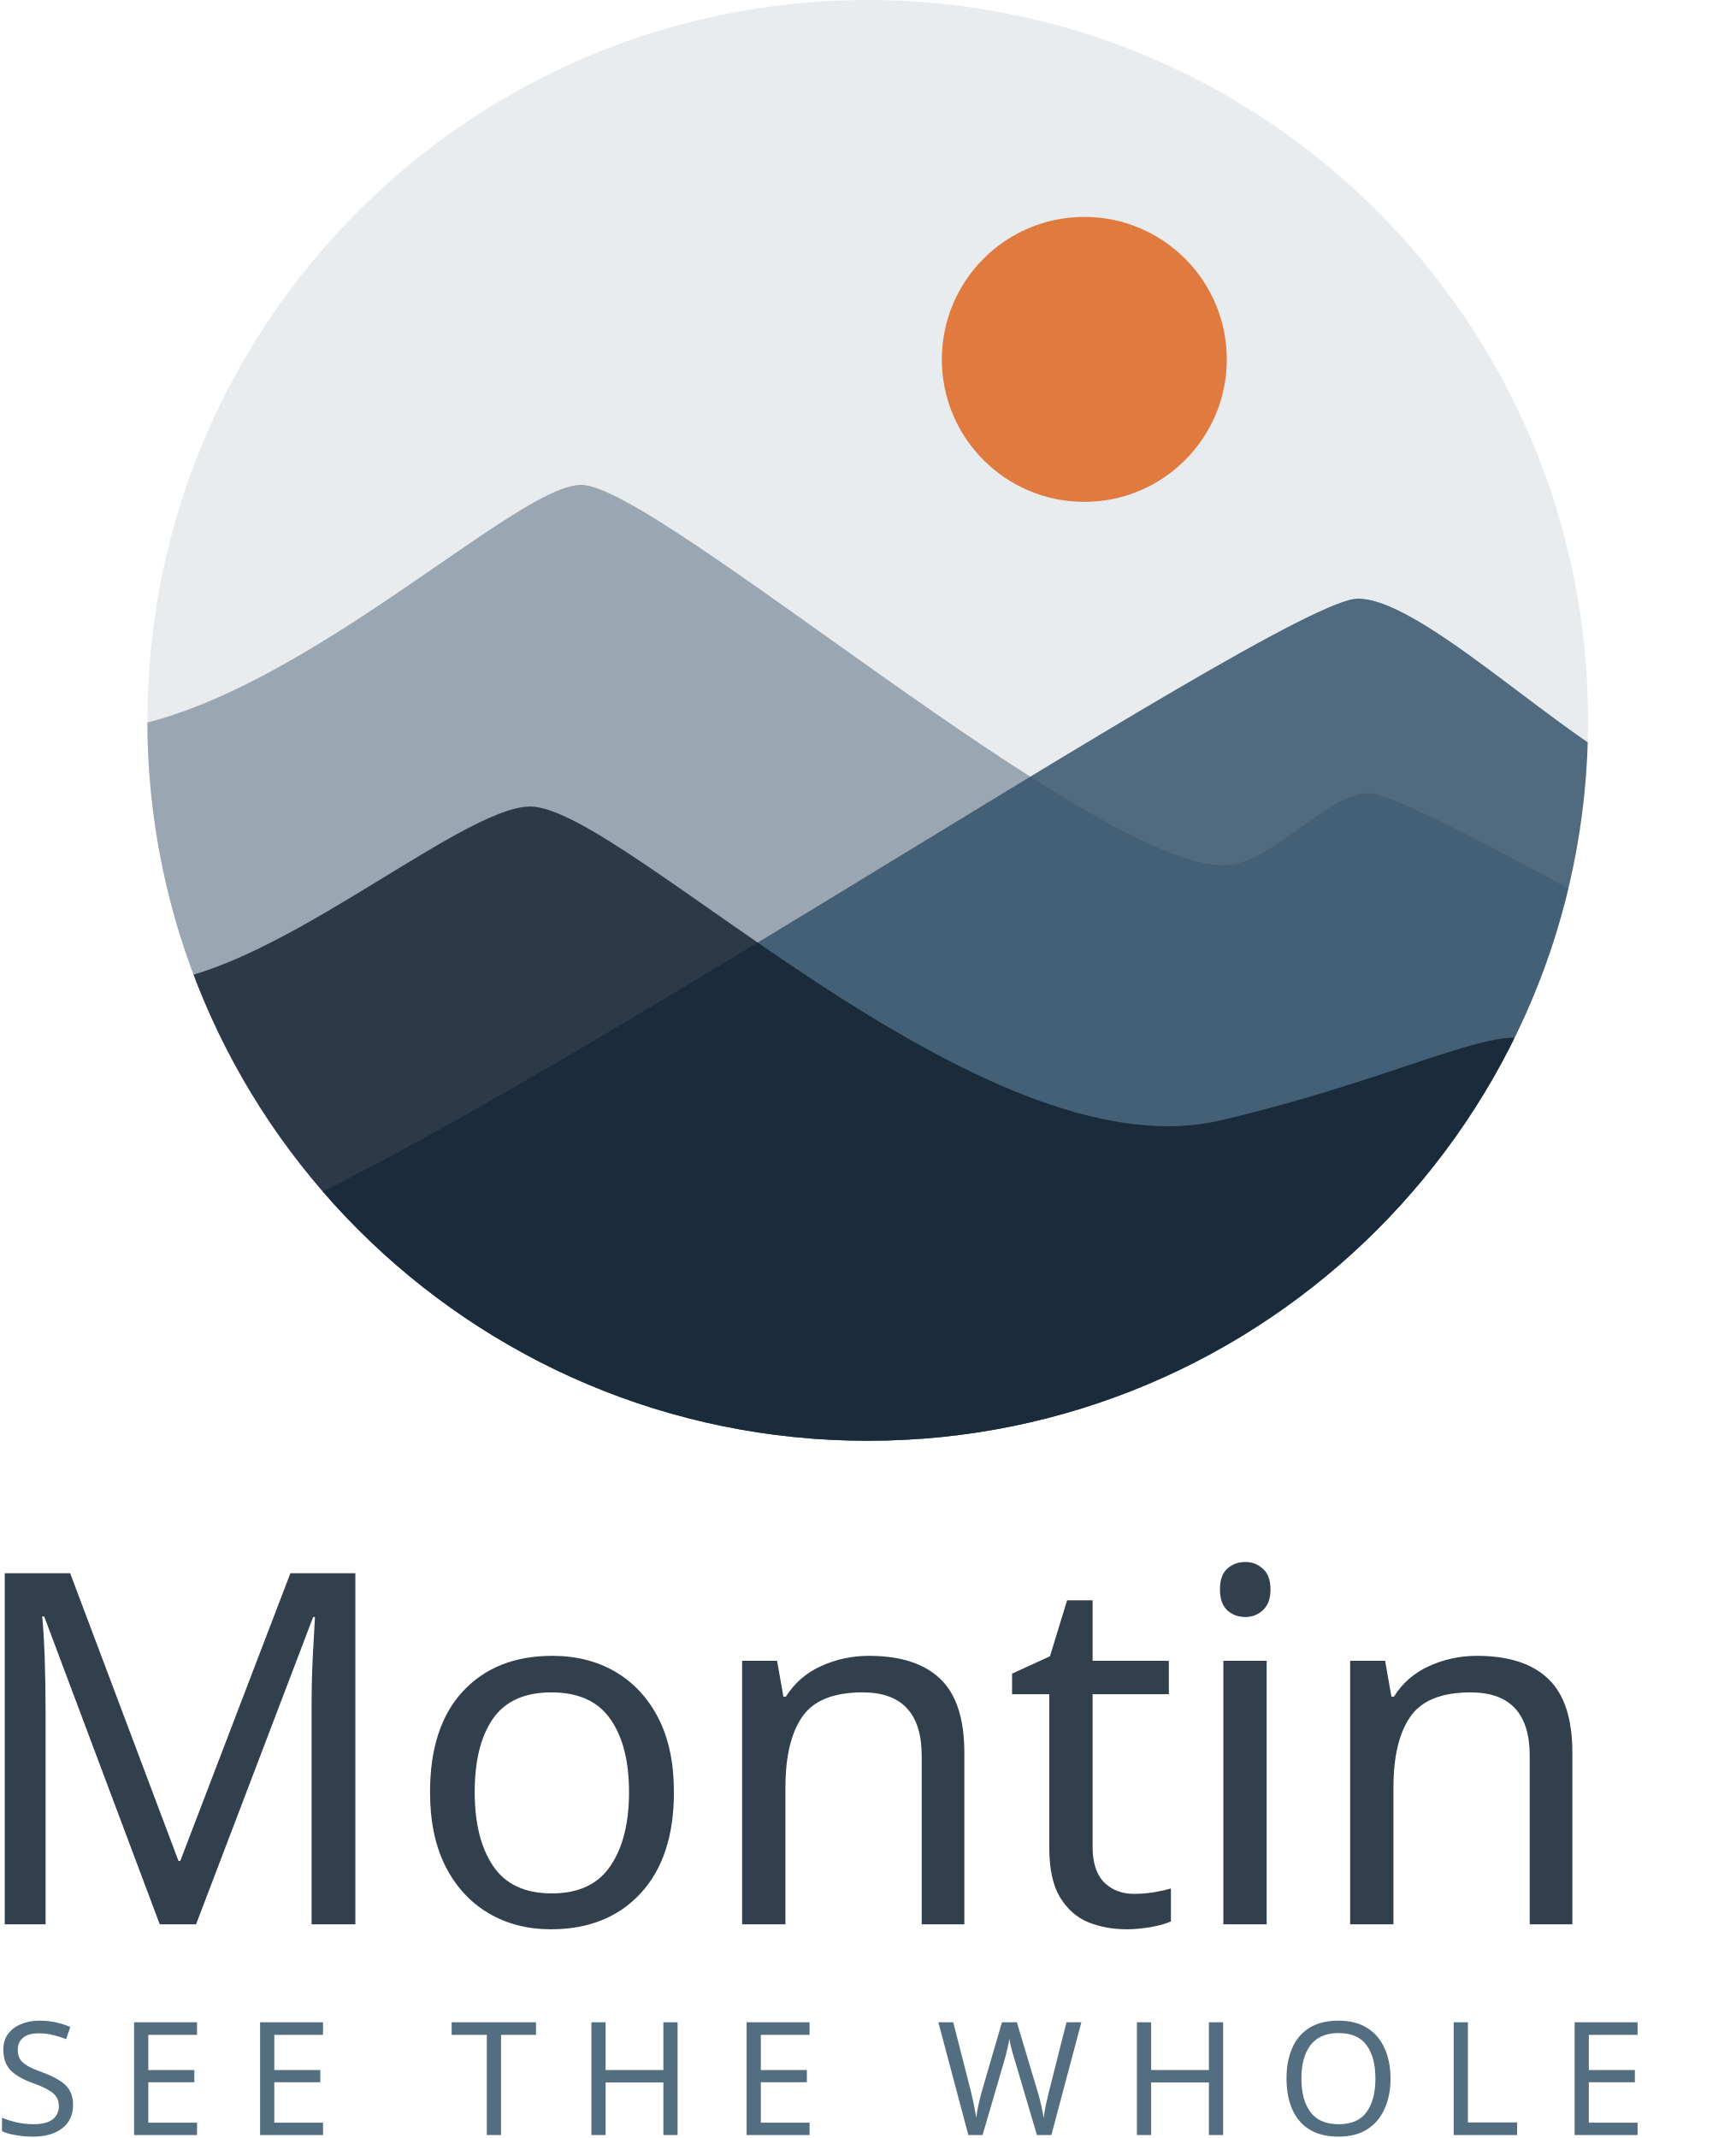
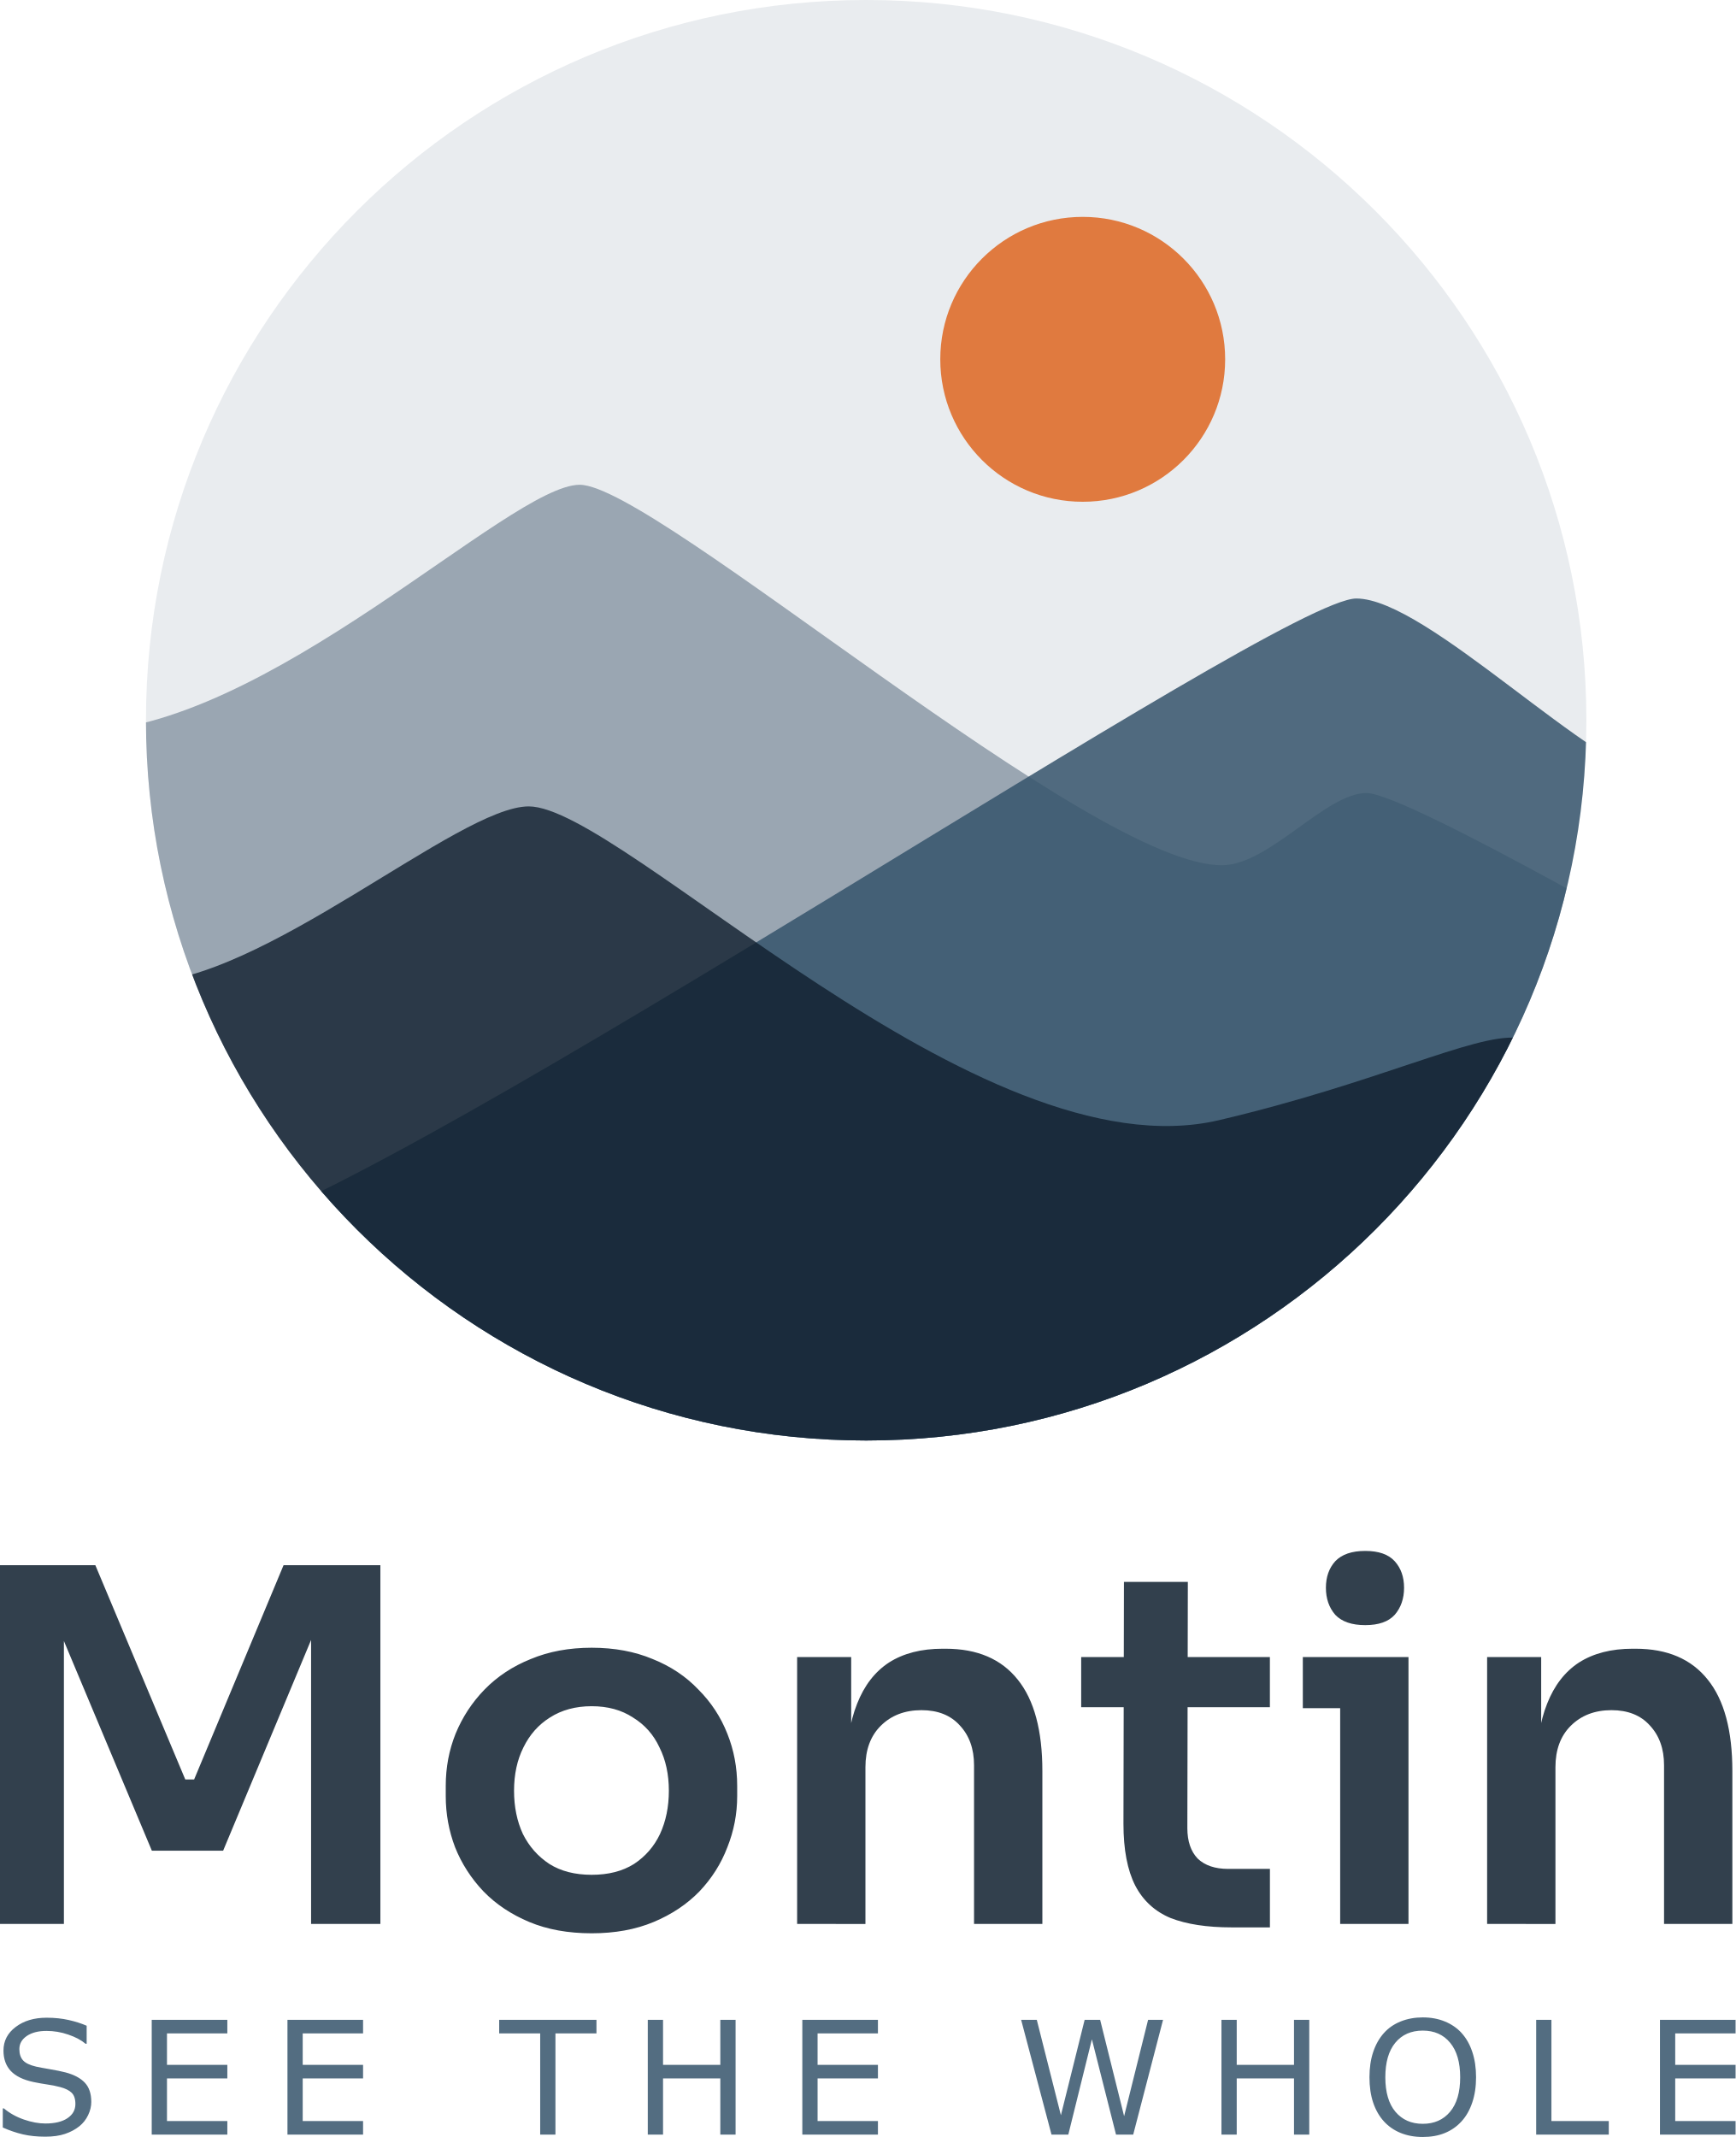
- <svg xmlns="http://www.w3.org/2000/svg" width="120.19mm" height="148.064mm" viewBox="0 0 120.19 148.064" version="1.1" id="svg1" xml:space="preserve">
+ <svg xmlns="http://www.w3.org/2000/svg" width="120.224mm" height="148.022mm" viewBox="0 0 120.224 148.022" version="1.1" id="svg1" xml:space="preserve">
  <defs id="defs1">
-     <clipPath clipPathUnits="userSpaceOnUse" id="clipPath12-4">
-       <circle style="fill:#e9ecef;fill-opacity:1;stroke:none;stroke-width:0.222;stroke-opacity:1" id="circle13-5" cx="50" cy="50" r="49.889" />
+     <clipPath clipPathUnits="userSpaceOnUse" id="clipPath12-4-8">
+       <circle style="fill:#e9ecef;fill-opacity:1;stroke:none;stroke-width:0.222;stroke-opacity:1" id="circle13-5-4" cx="50" cy="50" r="49.889" />
    </clipPath>
-     <clipPath clipPathUnits="userSpaceOnUse" id="clipPath11-5">
-       <circle style="fill:#e9ecef;fill-opacity:1;stroke:none;stroke-width:0.222;stroke-opacity:1" id="circle12-1" cx="50" cy="50" r="49.889" />
+     <clipPath clipPathUnits="userSpaceOnUse" id="clipPath11-5-9">
+       <circle style="fill:#e9ecef;fill-opacity:1;stroke:none;stroke-width:0.222;stroke-opacity:1" id="circle12-1-6" cx="50" cy="50" r="49.889" />
    </clipPath>
-     <clipPath clipPathUnits="userSpaceOnUse" id="clipPath10-7">
-       <circle style="fill:#e9ecef;fill-opacity:1;stroke:none;stroke-width:0.222;stroke-opacity:1" id="circle11-1" cx="50" cy="50" r="49.889" />
+     <clipPath clipPathUnits="userSpaceOnUse" id="clipPath10-7-3">
+       <circle style="fill:#e9ecef;fill-opacity:1;stroke:none;stroke-width:0.222;stroke-opacity:1" id="circle11-1-7" cx="50" cy="50" r="49.889" />
    </clipPath>
  </defs>
-   <g id="layer5" transform="translate(1.395607,-107.8163)">
-     <g id="g4" transform="translate(-240.2734,233.6471)">
-       <circle style="fill:#e9ecef;fill-opacity:1;stroke:none;stroke-width:0.222;stroke-opacity:1" id="path1-2" cx="298.973" cy="-75.942" r="49.889" />
-       <path style="fill:#9aa6b2;fill-opacity:1;stroke:none;stroke-width:0.265;stroke-opacity:1" d="m -4.619,50.805 c 13.041,0 29.885,-17.116 34.775,-17.116 5.225,0 35.533,26.545 44.556,26.353 3.259,-0.069 7.124,-5 9.947,-5 2.822,0 24.014,12.336 24.014,12.336 V 117.095 H -5.434 Z" id="path3-6" clip-path="url(#clipPath12-4)" transform="translate(248.9729,-125.9417)" />
-       <path style="fill:#35546b;fill-opacity:0.85;stroke:none;stroke-width:0.265;stroke-opacity:1" d="M 4.619,85.852 C 19.561,81.505 78.464,41.567 83.95,41.567 c 4.91,0 16.301,11.954 21.463,12.769 5.162,0.815 7.335,50.805 7.335,50.805 H 3.804 Z" id="path5-4" clip-path="url(#clipPath11-5)" transform="translate(248.9729,-125.9417)" />
-       <path d="m 26.625,55.967 c -4.89,0 -18.474,12.226 -26.897,12.226 l -0.815,39.666 H 96.447 c 0,0 1.63,-35.59 -1.359,-35.862 C 92.1,71.724 85.418,75.124 74.441,77.701 57.785,81.611 33.081,55.967 26.625,55.967 Z" style="fill:#0f1f2e;fill-opacity:0.8;stroke-width:0.265" id="path6-3" clip-path="url(#clipPath10-7)" transform="translate(248.9729,-125.9417)" />
-       <circle style="fill:#e07a3f;fill-opacity:1;stroke:none;stroke-width:0.267;stroke-opacity:1" id="path2-2" cx="313.973" cy="-100.942" r="9.867" />
+   <g id="layer5" transform="translate(-35.95312,-329.4763)">
+     <g id="g4-2" transform="translate(-203.0198,455.3071)">
+       <circle style="fill:#e9ecef;fill-opacity:1;stroke:none;stroke-width:0.222;stroke-opacity:1" id="path1-2-9" cx="298.973" cy="-75.942" r="49.889" />
+       <path style="fill:#9aa6b2;fill-opacity:1;stroke:none;stroke-width:0.265;stroke-opacity:1" d="m -4.619,50.805 c 13.041,0 29.885,-17.116 34.775,-17.116 5.225,0 35.533,26.545 44.556,26.353 3.259,-0.069 7.124,-5 9.947,-5 2.822,0 24.014,12.336 24.014,12.336 V 117.095 H -5.434 Z" id="path3-6-1" clip-path="url(#clipPath12-4-8)" transform="translate(248.9729,-125.9417)" />
+       <path style="fill:#35546b;fill-opacity:0.85;stroke:none;stroke-width:0.265;stroke-opacity:1" d="M 4.619,85.852 C 19.561,81.505 78.464,41.567 83.95,41.567 c 4.91,0 16.301,11.954 21.463,12.769 5.162,0.815 7.335,50.805 7.335,50.805 H 3.804 Z" id="path5-4-3" clip-path="url(#clipPath11-5-9)" transform="translate(248.9729,-125.9417)" />
+       <path d="m 26.625,55.967 c -4.89,0 -18.474,12.226 -26.897,12.226 l -0.815,39.666 H 96.447 c 0,0 1.63,-35.59 -1.359,-35.862 C 92.1,71.724 85.418,75.124 74.441,77.701 57.785,81.611 33.081,55.967 26.625,55.967 Z" style="fill:#0f1f2e;fill-opacity:0.8;stroke-width:0.265" id="path6-3-5" clip-path="url(#clipPath10-7-3)" transform="translate(248.9729,-125.9417)" />
+       <circle style="fill:#e07a3f;fill-opacity:1;stroke:none;stroke-width:0.267;stroke-opacity:1" id="path2-2-98" cx="313.973" cy="-100.942" r="9.867" />
    </g>
-     <text xml:space="preserve" style="font-size:34.042px;writing-mode:lr-tb;direction:ltr;display:inline;fill:#0f1f2e;fill-opacity:0.851;stroke:none;stroke-width:0.266;stroke-opacity:1" x="-4.364" y="241.081" id="text13-7">
-       <tspan style="font-style:normal;font-variant:normal;font-weight:normal;font-stretch:normal;font-size:34.042px;font-family:Sora;-inkscape-font-specification:Sora;fill:#0f1f2e;fill-opacity:0.851;stroke-width:0.266" x="-4.364" y="241.081" id="tspan1-6">Montin</tspan>
-     </text>
-     <text xml:space="preserve" style="font-size:10.936px;line-height:0;font-family:Sora;-inkscape-font-specification:Sora;letter-spacing:2.646px;writing-mode:lr-tb;direction:ltr;display:inline;fill:#35546b;fill-opacity:0.85;stroke-width:0.265" x="-1.822" y="255.673" id="text2-5">
-       <tspan id="tspan2-4" style="font-size:10.936px;line-height:0;letter-spacing:2.646px;stroke-width:0.265" x="-1.822" y="255.673" dx="0">SEE THE WHOLE</tspan>
-     </text>
+     <path style="font-size:34.042px;font-family:Sora;-inkscape-font-specification:Sora;fill:#0f1f2e;fill-opacity:0.851;stroke-width:0.266" d="m 35.953,462.741 v -24.851 h 6.604 l 6.23,14.843 h 0.613 l 6.196,-14.843 h 6.706 v 24.851 h -4.8 v -21.208 l 0.613,0.068 -6.706,16.068 h -4.936 l -6.74,-16.068 0.647,-0.068 v 21.208 z m 40.987,0.647 q -2.451,0 -4.323,-0.783 -1.872,-0.783 -3.166,-2.111 -1.294,-1.362 -1.974,-3.064 -0.647,-1.702 -0.647,-3.54 v -0.715 q 0,-1.906 0.681,-3.609 0.715,-1.736 2.009,-3.064 1.328,-1.362 3.2,-2.111 1.872,-0.783 4.221,-0.783 2.349,0 4.221,0.783 1.872,0.749 3.166,2.111 1.328,1.328 2.009,3.064 0.681,1.702 0.681,3.609 v 0.715 q 0,1.838 -0.681,3.54 -0.647,1.702 -1.94,3.064 -1.294,1.328 -3.166,2.111 -1.872,0.783 -4.289,0.783 z m 0,-4.051 q 1.736,0 2.928,-0.749 1.191,-0.783 1.804,-2.077 0.613,-1.328 0.613,-2.996 0,-1.702 -0.647,-2.996 -0.613,-1.328 -1.838,-2.077 -1.191,-0.783 -2.86,-0.783 -1.668,0 -2.894,0.783 -1.191,0.749 -1.838,2.077 -0.647,1.294 -0.647,2.996 0,1.668 0.613,2.996 0.647,1.294 1.838,2.077 1.191,0.749 2.928,0.749 z m 14.23,3.404 v -18.485 h 3.745 v 7.932 h -0.34 q 0,-2.826 0.749,-4.698 0.749,-1.906 2.213,-2.86 1.498,-0.953 3.711,-0.953 h 0.204 q 3.302,0 5.004,2.145 1.702,2.111 1.702,6.332 v 10.587 H 103.425 V 451.745 q 0,-1.702 -0.987,-2.757 -0.953,-1.055 -2.655,-1.055 -1.736,0 -2.826,1.089 -1.055,1.055 -1.055,2.86 v 10.86 z m 30.094,0.238 q -2.553,0 -4.221,-0.647 -1.634,-0.681 -2.451,-2.247 -0.817,-1.6 -0.817,-4.289 l 0.034,-16.749 h 4.426 l -0.034,17.055 q 0,1.362 0.715,2.111 0.749,0.715 2.111,0.715 h 2.894 v 4.051 z m -10.417,-15.251 v -3.472 h 13.072 v 3.472 z m 17.94,15.013 v -18.485 h 4.732 v 18.485 z m -2.587,-14.945 v -3.54 h 7.319 v 3.54 z m 4.323,-5.753 q -1.396,0 -2.077,-0.715 -0.647,-0.749 -0.647,-1.872 0,-1.123 0.647,-1.838 0.681,-0.715 2.077,-0.715 1.396,0 2.043,0.715 0.647,0.715 0.647,1.838 0,1.123 -0.647,1.872 -0.647,0.715 -2.043,0.715 z m 8.443,20.698 v -18.485 h 3.745 v 7.932 h -0.34 q 0,-2.826 0.749,-4.698 0.749,-1.906 2.213,-2.86 1.498,-0.953 3.711,-0.953 h 0.204 q 3.302,0 5.004,2.145 1.702,2.111 1.702,6.332 v 10.587 h -4.732 V 451.745 q 0,-1.702 -0.987,-2.757 -0.953,-1.055 -2.655,-1.055 -1.736,0 -2.826,1.089 -1.055,1.055 -1.055,2.86 v 10.86 z" id="text13-7-4" aria-label="Montin" />
+     <path style="font-size:10.936px;line-height:0;font-family:inter;-inkscape-font-specification:inter;letter-spacing:2.487px;fill:#35546b;fill-opacity:0.85;stroke-width:0.265" d="m 42.277,475.063 q 0,0.465 -0.219,0.918 -0.214,0.454 -0.603,0.769 -0.427,0.342 -0.999,0.534 -0.566,0.192 -1.367,0.192 -0.86,0 -1.549,-0.16 -0.684,-0.16 -1.394,-0.475 v -1.324 h 0.075 q 0.603,0.502 1.394,0.774 0.79,0.272 1.484,0.272 0.983,0 1.527,-0.368 0.55,-0.368 0.55,-0.983 0,-0.529 -0.262,-0.78 -0.256,-0.251 -0.785,-0.39 -0.4,-0.107 -0.87,-0.176 -0.465,-0.069 -0.988,-0.176 -1.057,-0.224 -1.57,-0.764 -0.507,-0.545 -0.507,-1.415 0,-0.999 0.844,-1.634 0.844,-0.641 2.141,-0.641 0.838,0 1.538,0.16 0.7,0.16 1.239,0.395 v 1.25 h -0.075 q -0.454,-0.384 -1.196,-0.635 -0.737,-0.256 -1.511,-0.256 -0.849,0 -1.367,0.352 -0.513,0.352 -0.513,0.908 0,0.497 0.256,0.78 0.256,0.283 0.902,0.433 0.342,0.075 0.972,0.182 0.63,0.107 1.068,0.219 0.886,0.235 1.335,0.71 0.449,0.475 0.449,1.33 z m 9.424,2.269 h -5.238 v -7.951 h 5.238 v 0.94 h -4.181 v 2.179 h 4.181 v 0.94 h -4.181 v 2.953 h 4.181 z m 9.402,0 H 55.865 v -7.951 h 5.238 v 0.94 h -4.181 v 2.179 h 4.181 v 0.94 h -4.181 v 2.953 h 4.181 z m 16.167,-7.011 h -2.841 v 7.011 h -1.057 v -7.011 h -2.841 v -0.94 h 6.739 z m 9.637,7.011 h -1.057 v -3.893 h -3.968 v 3.893 h -1.057 v -7.951 h 1.057 v 3.119 h 3.968 v -3.119 h 1.057 z m 9.861,0 h -5.238 v -7.951 h 5.238 v 0.94 h -4.181 v 2.179 h 4.181 v 0.94 h -4.181 v 2.953 h 4.181 z m 19.75,-7.951 -2.067,7.951 h -1.191 l -1.671,-6.6 -1.634,6.6 h -1.164 l -2.104,-7.951 h 1.084 l 1.671,6.611 1.645,-6.611 h 1.073 l 1.661,6.675 1.661,-6.675 z m 10.128,7.951 h -1.057 v -3.893 h -3.968 v 3.893 h -1.057 v -7.951 h 1.057 v 3.119 h 3.968 v -3.119 h 1.057 z m 10.55,-7.038 q 0.486,0.534 0.742,1.308 0.262,0.774 0.262,1.757 0,0.983 -0.267,1.762 -0.262,0.774 -0.737,1.292 -0.491,0.539 -1.164,0.812 -0.667,0.272 -1.527,0.272 -0.838,0 -1.527,-0.278 -0.683,-0.278 -1.164,-0.806 -0.481,-0.529 -0.742,-1.298 -0.256,-0.769 -0.256,-1.757 0,-0.972 0.256,-1.741 0.256,-0.774 0.748,-1.324 0.47,-0.523 1.164,-0.801 0.7,-0.278 1.522,-0.278 0.854,0 1.533,0.283 0.684,0.278 1.159,0.796 z m -0.096,3.065 q 0,-1.549 -0.694,-2.387 -0.694,-0.844 -1.896,-0.844 -1.212,0 -1.906,0.844 -0.689,0.838 -0.689,2.387 0,1.565 0.705,2.398 0.705,0.828 1.89,0.828 1.185,0 1.885,-0.828 0.705,-0.833 0.705,-2.398 z m 10.294,3.973 h -5.03 v -7.951 h 1.057 v 7.011 h 3.973 z m 8.783,0 h -5.238 v -7.951 h 5.238 v 0.94 h -4.181 v 2.179 h 4.181 v 0.94 h -4.181 v 2.953 h 4.181 z" id="text2-5-7" aria-label="SEE THE WHOLE" />
  </g>
</svg>
